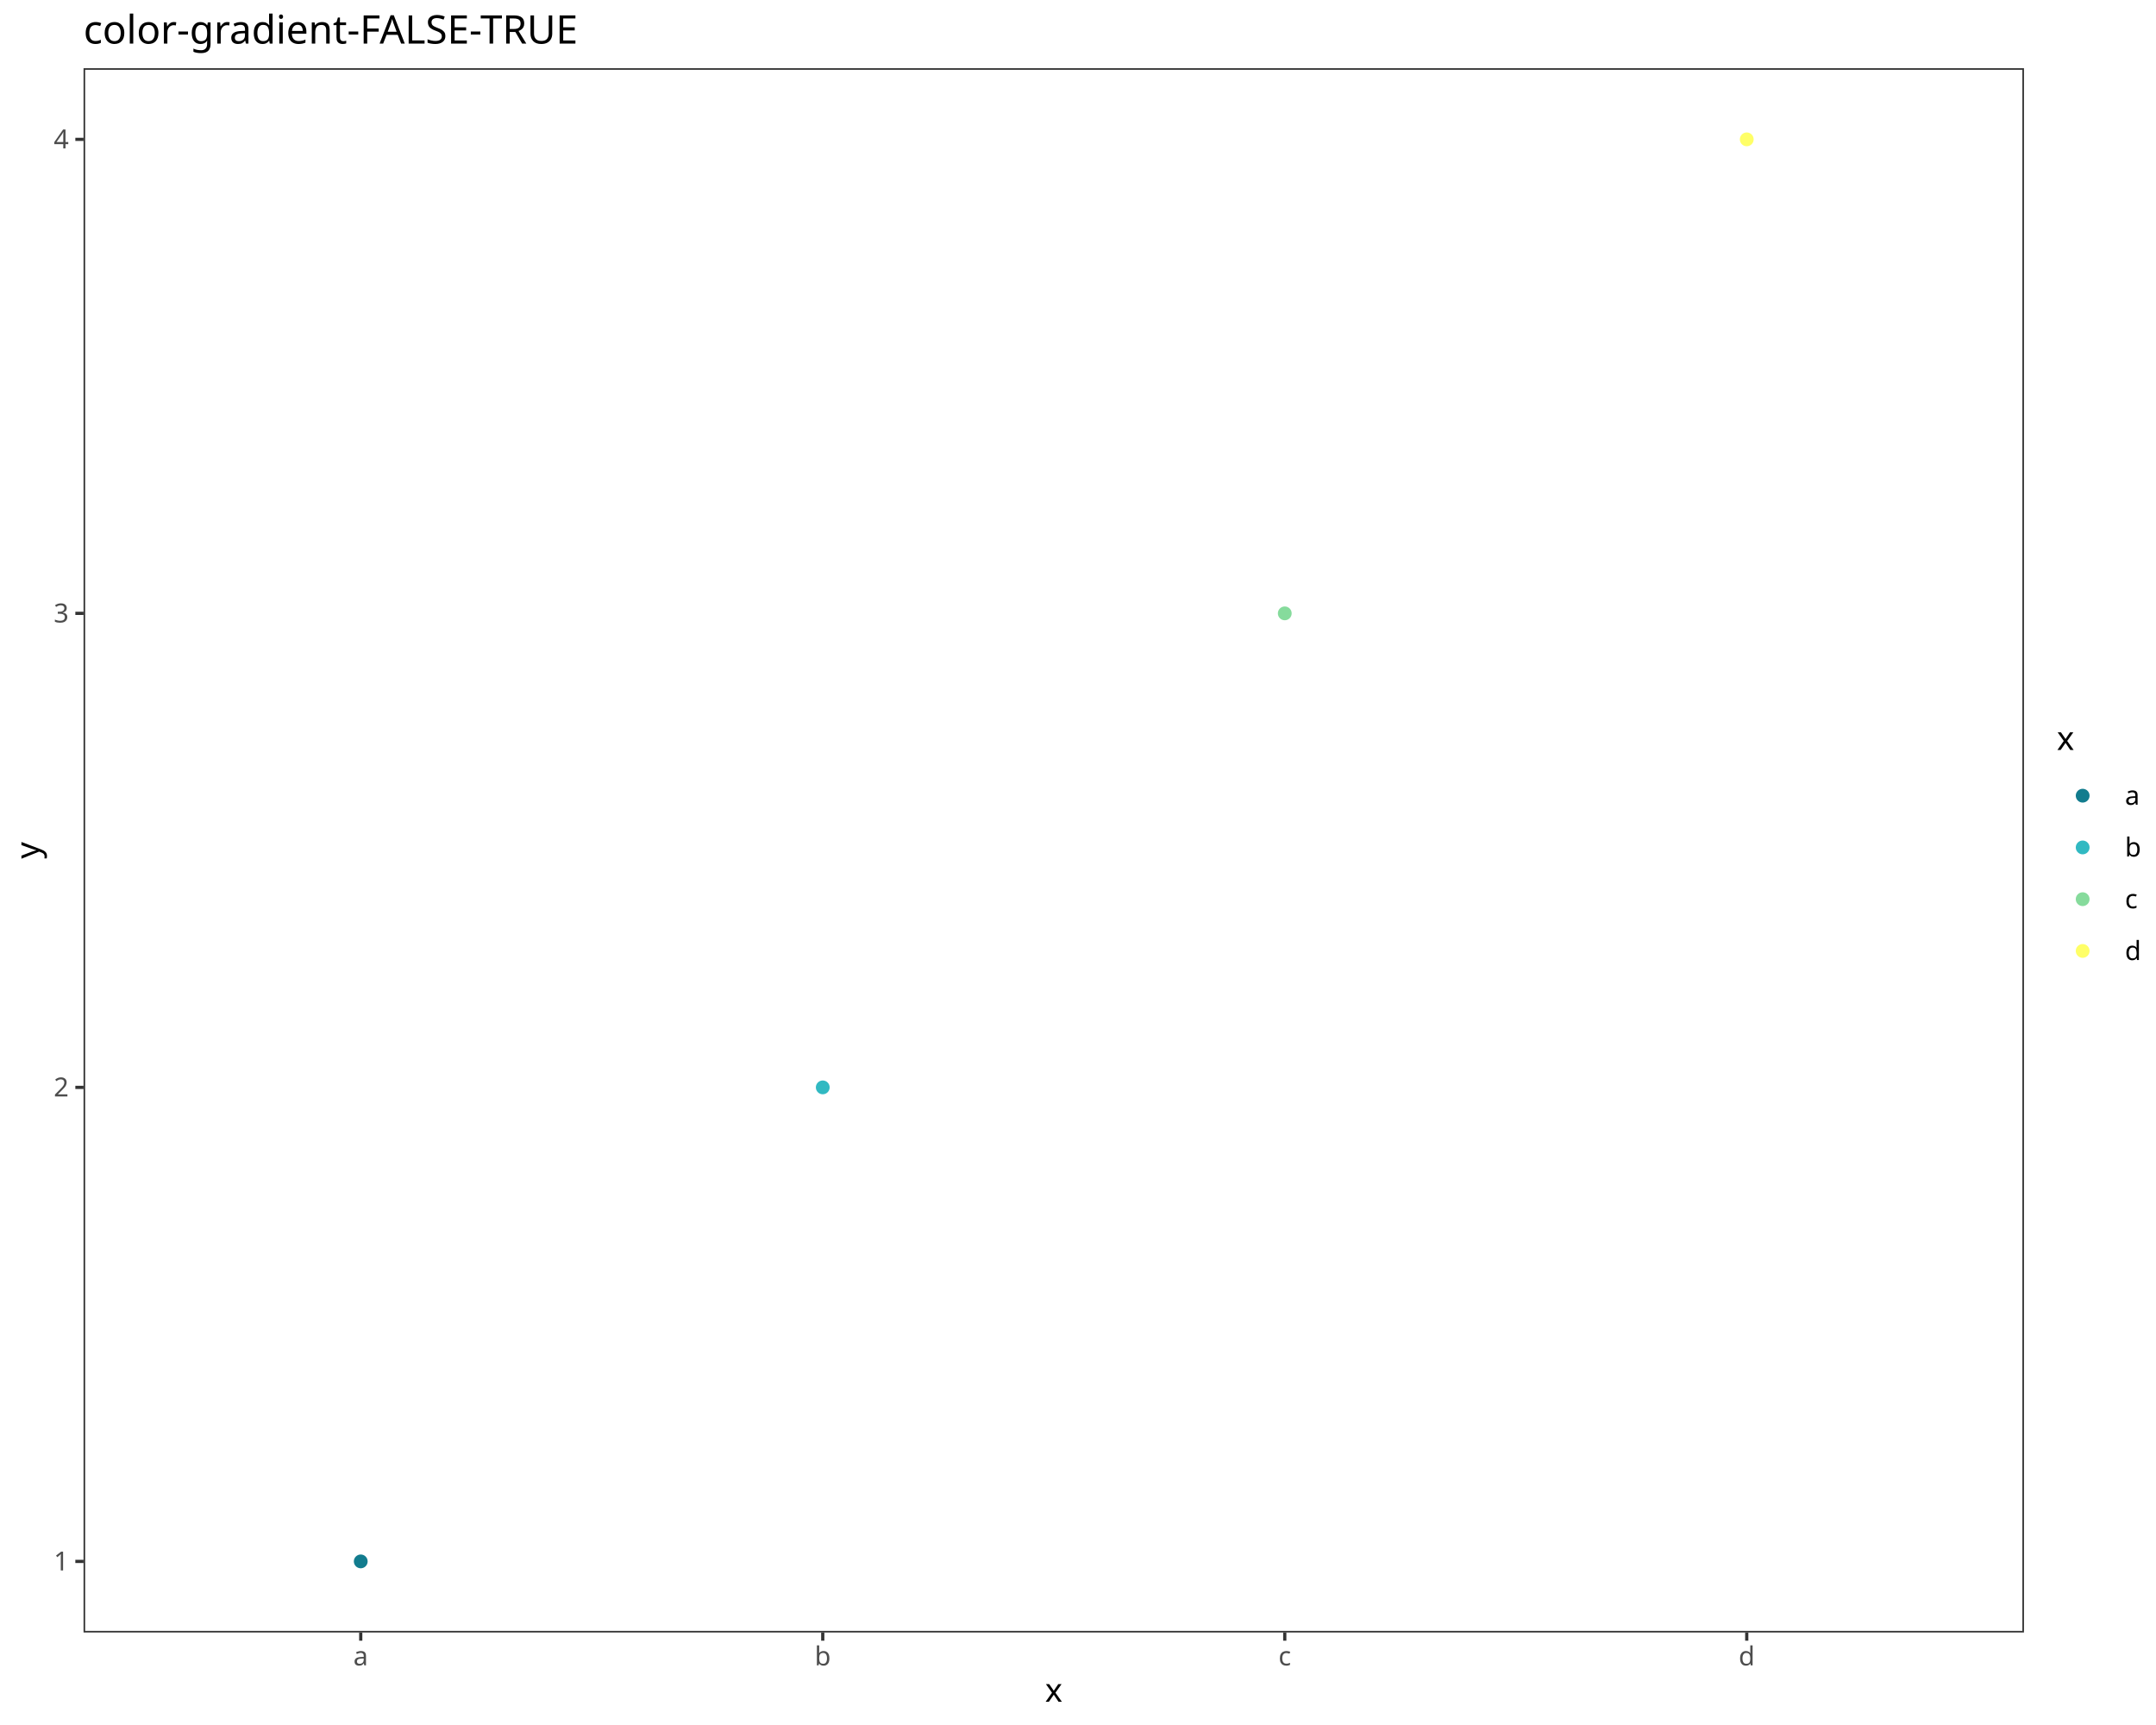
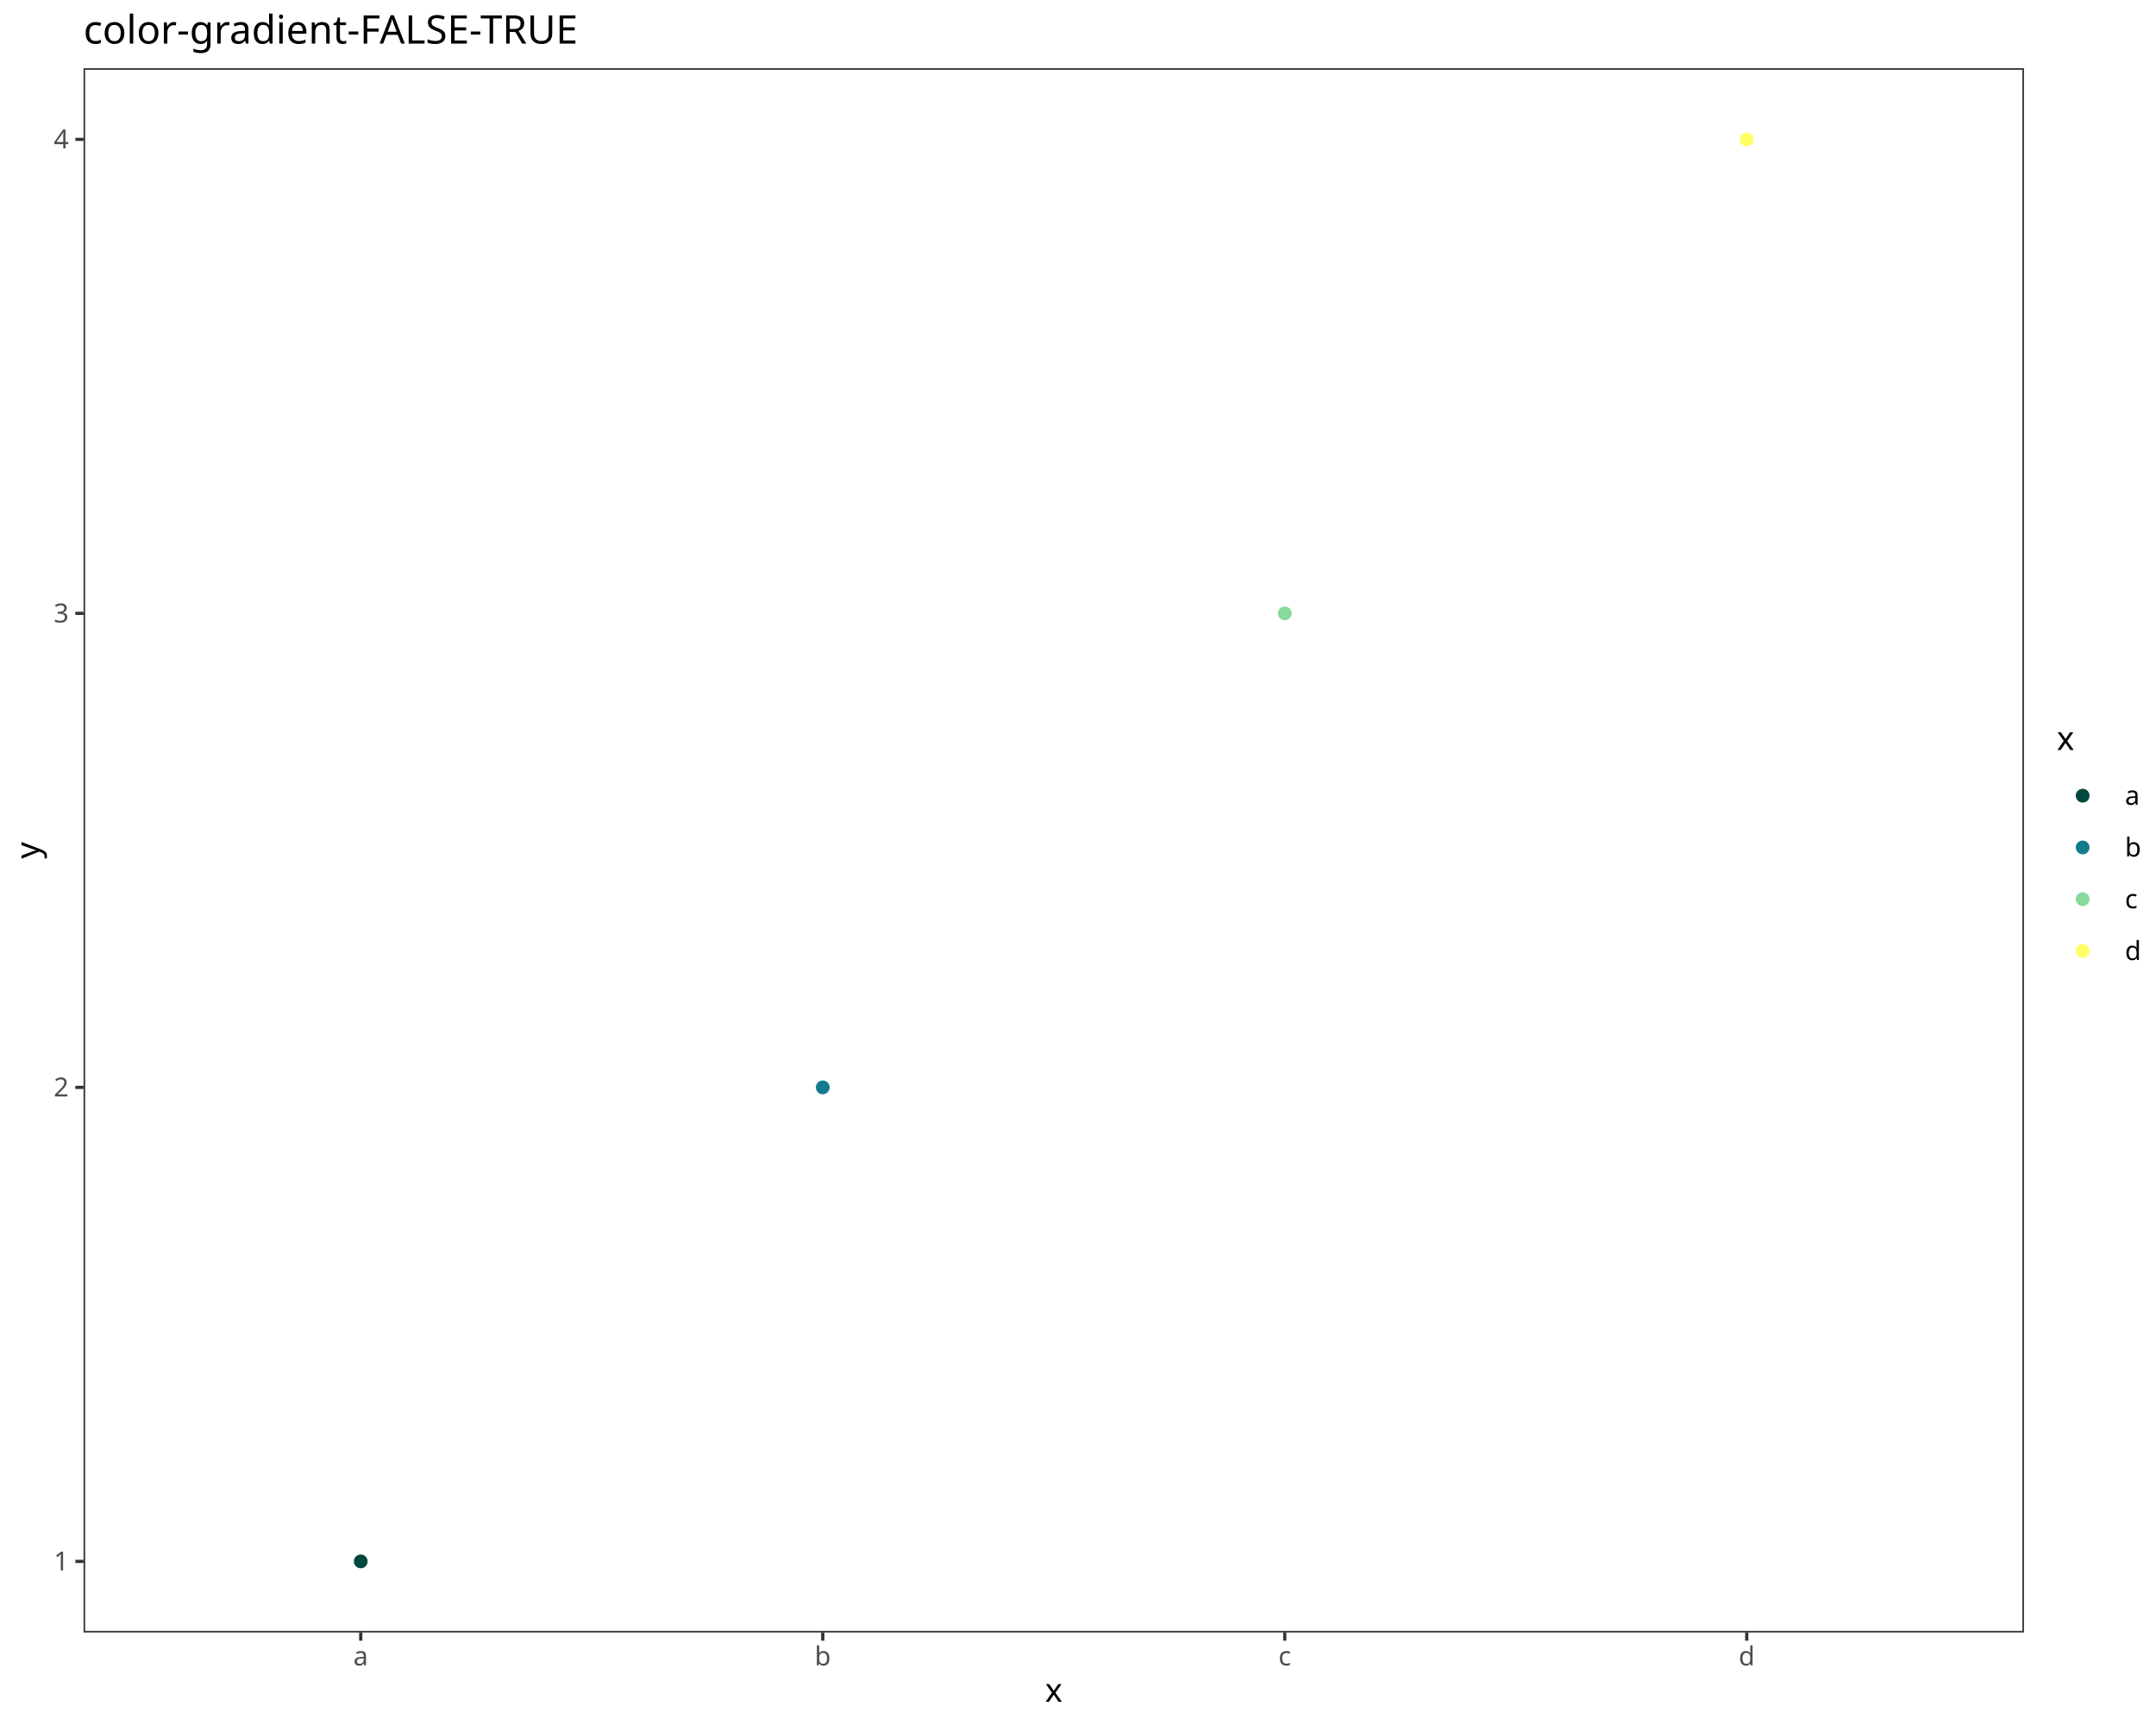
<svg xmlns="http://www.w3.org/2000/svg" class="svglite" data-engine-version="2.0" width="720.00pt" height="576.00pt" viewBox="0 0 720.00 576.00">
  <defs>
    <style type="text/css">
    .svglite line, .svglite polyline, .svglite polygon, .svglite path, .svglite rect, .svglite circle {
      fill: none;
      stroke: #000000;
      stroke-linecap: round;
      stroke-linejoin: round;
      stroke-miterlimit: 10.00;
    }
  </style>
  </defs>
  <rect width="100%" height="100%" style="stroke: none; fill: #FFFFFF;" />
  <defs>
    <clipPath id="cpMC4wMHw3MjAuMDB8MC4wMHw1NzYuMDA=">
      <rect x="0.00" y="0.00" width="720.00" height="576.00" />
    </clipPath>
  </defs>
  <g clip-path="url(#cpMC4wMHw3MjAuMDB8MC4wMHw1NzYuMDA=)">
    <rect x="0.00" y="0.00" width="720.00" height="576.00" style="stroke-width: 1.07; stroke: #FFFFFF; fill: #FFFFFF;" />
  </g>
  <defs>
    <clipPath id="cpMjcuOTB8Njc1LjkxfDIyLjc4fDU0NS4xMQ==">
      <rect x="27.90" y="22.78" width="648.01" height="522.33" />
    </clipPath>
  </defs>
  <g clip-path="url(#cpMjcuOTB8Njc1LjkxfDIyLjc4fDU0NS4xMQ==)">
    <rect x="27.90" y="22.78" width="648.01" height="522.33" style="stroke-width: 1.07; stroke: none; fill: #FFFFFF;" />
-     <circle cx="120.47" cy="521.37" r="1.95" style="stroke-width: 0.71; stroke: #127C8E; fill: #127C8E;" />
-     <circle cx="274.76" cy="363.09" r="1.95" style="stroke-width: 0.71; stroke: #31B9C2; fill: #31B9C2;" />
+     <circle cx="120.47" cy="521.37" r="1.95" style="stroke-width: 0.71; stroke: #00483D; fill: #00483D;" />
+     <circle cx="274.76" cy="363.09" r="1.95" style="stroke-width: 0.71; stroke: #127C8E; fill: #127C8E;" />
    <circle cx="429.05" cy="204.81" r="1.95" style="stroke-width: 0.71; stroke: #86DB9C; fill: #86DB9C;" />
    <circle cx="583.33" cy="46.53" r="1.95" style="stroke-width: 0.71; stroke: #FFFF67; fill: #FFFF67;" />
    <rect x="27.90" y="22.78" width="648.01" height="522.33" style="stroke-width: 1.07; stroke: #333333;" />
  </g>
  <g clip-path="url(#cpMC4wMHw3MjAuMDB8MC4wMHw1NzYuMDA=)">
    <text x="22.97" y="524.40" text-anchor="end" style="font-size: 8.80px; fill: #4D4D4D; font-family: sans;" textLength="4.89px" lengthAdjust="spacingAndGlyphs">1</text>
    <text x="22.97" y="366.12" text-anchor="end" style="font-size: 8.80px; fill: #4D4D4D; font-family: sans;" textLength="4.89px" lengthAdjust="spacingAndGlyphs">2</text>
    <text x="22.97" y="207.84" text-anchor="end" style="font-size: 8.80px; fill: #4D4D4D; font-family: sans;" textLength="4.89px" lengthAdjust="spacingAndGlyphs">3</text>
    <text x="22.97" y="49.55" text-anchor="end" style="font-size: 8.80px; fill: #4D4D4D; font-family: sans;" textLength="4.89px" lengthAdjust="spacingAndGlyphs">4</text>
    <polyline points="25.16,521.37 27.90,521.37 " style="stroke-width: 1.07; stroke: #333333; stroke-linecap: butt;" />
    <polyline points="25.16,363.09 27.90,363.09 " style="stroke-width: 1.07; stroke: #333333; stroke-linecap: butt;" />
    <polyline points="25.16,204.81 27.90,204.81 " style="stroke-width: 1.07; stroke: #333333; stroke-linecap: butt;" />
    <polyline points="25.16,46.53 27.90,46.53 " style="stroke-width: 1.07; stroke: #333333; stroke-linecap: butt;" />
    <polyline points="120.47,547.85 120.47,545.11 " style="stroke-width: 1.07; stroke: #333333; stroke-linecap: butt;" />
    <polyline points="274.76,547.85 274.76,545.11 " style="stroke-width: 1.07; stroke: #333333; stroke-linecap: butt;" />
    <polyline points="429.05,547.85 429.05,545.11 " style="stroke-width: 1.07; stroke: #333333; stroke-linecap: butt;" />
    <polyline points="583.33,547.85 583.33,545.11 " style="stroke-width: 1.07; stroke: #333333; stroke-linecap: butt;" />
    <text x="120.47" y="556.10" text-anchor="middle" style="font-size: 8.80px; fill: #4D4D4D; font-family: sans;" textLength="4.89px" lengthAdjust="spacingAndGlyphs">a</text>
    <text x="274.76" y="556.10" text-anchor="middle" style="font-size: 8.80px; fill: #4D4D4D; font-family: sans;" textLength="4.89px" lengthAdjust="spacingAndGlyphs">b</text>
    <text x="429.05" y="556.10" text-anchor="middle" style="font-size: 8.80px; fill: #4D4D4D; font-family: sans;" textLength="4.40px" lengthAdjust="spacingAndGlyphs">c</text>
    <text x="583.33" y="556.10" text-anchor="middle" style="font-size: 8.80px; fill: #4D4D4D; font-family: sans;" textLength="4.89px" lengthAdjust="spacingAndGlyphs">d</text>
    <text x="351.90" y="568.24" text-anchor="middle" style="font-size: 11.00px; font-family: sans;" textLength="5.50px" lengthAdjust="spacingAndGlyphs">x</text>
    <text transform="translate(13.05,283.95) rotate(-90)" text-anchor="middle" style="font-size: 11.00px; font-family: sans;" textLength="5.50px" lengthAdjust="spacingAndGlyphs">y</text>
    <rect x="686.87" y="241.72" width="27.65" height="84.45" style="stroke-width: 1.07; stroke: none; fill: #FFFFFF;" />
    <text x="686.87" y="250.43" style="font-size: 11.00px; font-family: sans;" textLength="5.50px" lengthAdjust="spacingAndGlyphs">x</text>
    <rect x="686.87" y="257.05" width="17.28" height="17.28" style="stroke-width: 1.07; stroke: none; fill: #FFFFFF;" />
-     <circle cx="695.51" cy="265.69" r="1.95" style="stroke-width: 0.71; stroke: #127C8E; fill: #127C8E;" />
+     <circle cx="695.51" cy="265.69" r="1.95" style="stroke-width: 0.71; stroke: #00483D; fill: #00483D;" />
    <rect x="686.87" y="274.33" width="17.28" height="17.28" style="stroke-width: 1.07; stroke: none; fill: #FFFFFF;" />
-     <circle cx="695.51" cy="282.97" r="1.95" style="stroke-width: 0.71; stroke: #31B9C2; fill: #31B9C2;" />
+     <circle cx="695.51" cy="282.97" r="1.95" style="stroke-width: 0.71; stroke: #127C8E; fill: #127C8E;" />
    <rect x="686.87" y="291.61" width="17.28" height="17.28" style="stroke-width: 1.07; stroke: none; fill: #FFFFFF;" />
    <circle cx="695.51" cy="300.25" r="1.95" style="stroke-width: 0.71; stroke: #86DB9C; fill: #86DB9C;" />
    <rect x="686.87" y="308.89" width="17.28" height="17.28" style="stroke-width: 1.07; stroke: none; fill: #FFFFFF;" />
    <circle cx="695.51" cy="317.53" r="1.95" style="stroke-width: 0.71; stroke: #FFFF67; fill: #FFFF67;" />
    <text x="709.63" y="268.72" style="font-size: 8.80px; font-family: sans;" textLength="4.89px" lengthAdjust="spacingAndGlyphs">a</text>
    <text x="709.63" y="286.00" style="font-size: 8.80px; font-family: sans;" textLength="4.89px" lengthAdjust="spacingAndGlyphs">b</text>
    <text x="709.63" y="303.28" style="font-size: 8.80px; font-family: sans;" textLength="4.40px" lengthAdjust="spacingAndGlyphs">c</text>
    <text x="709.63" y="320.56" style="font-size: 8.80px; font-family: sans;" textLength="4.89px" lengthAdjust="spacingAndGlyphs">d</text>
    <text x="27.90" y="14.56" style="font-size: 13.20px; font-family: sans;" textLength="167.27px" lengthAdjust="spacingAndGlyphs">color-gradient-FALSE-TRUE</text>
  </g>
</svg>
